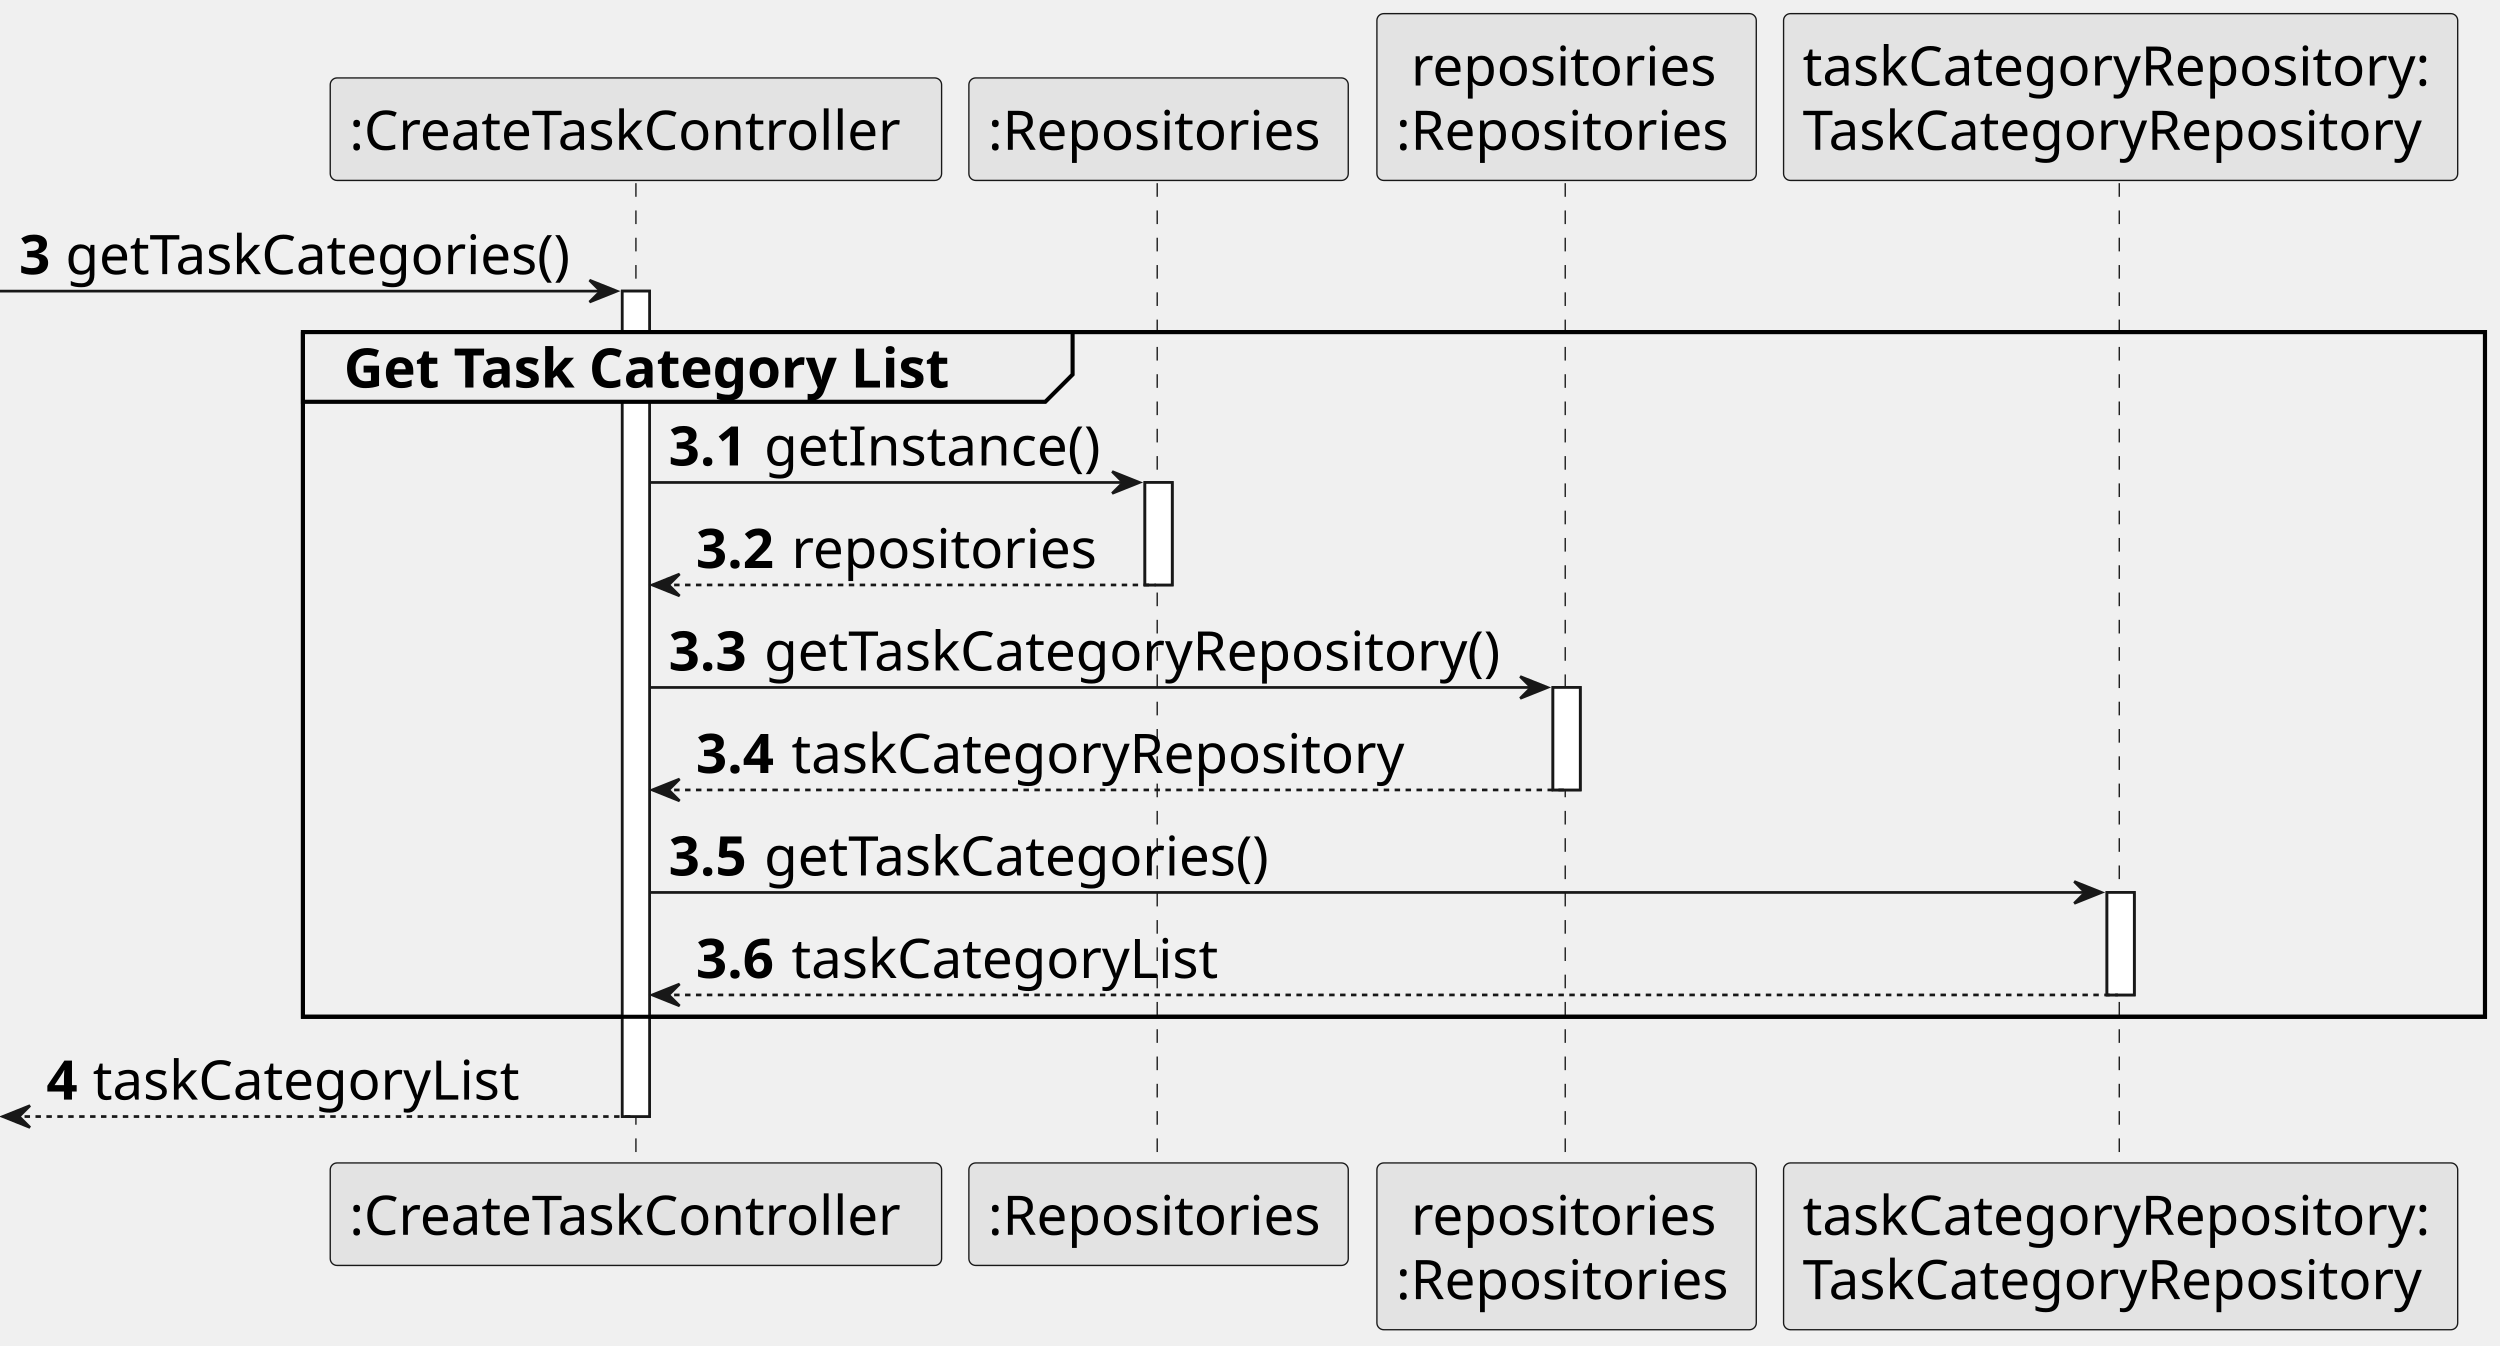
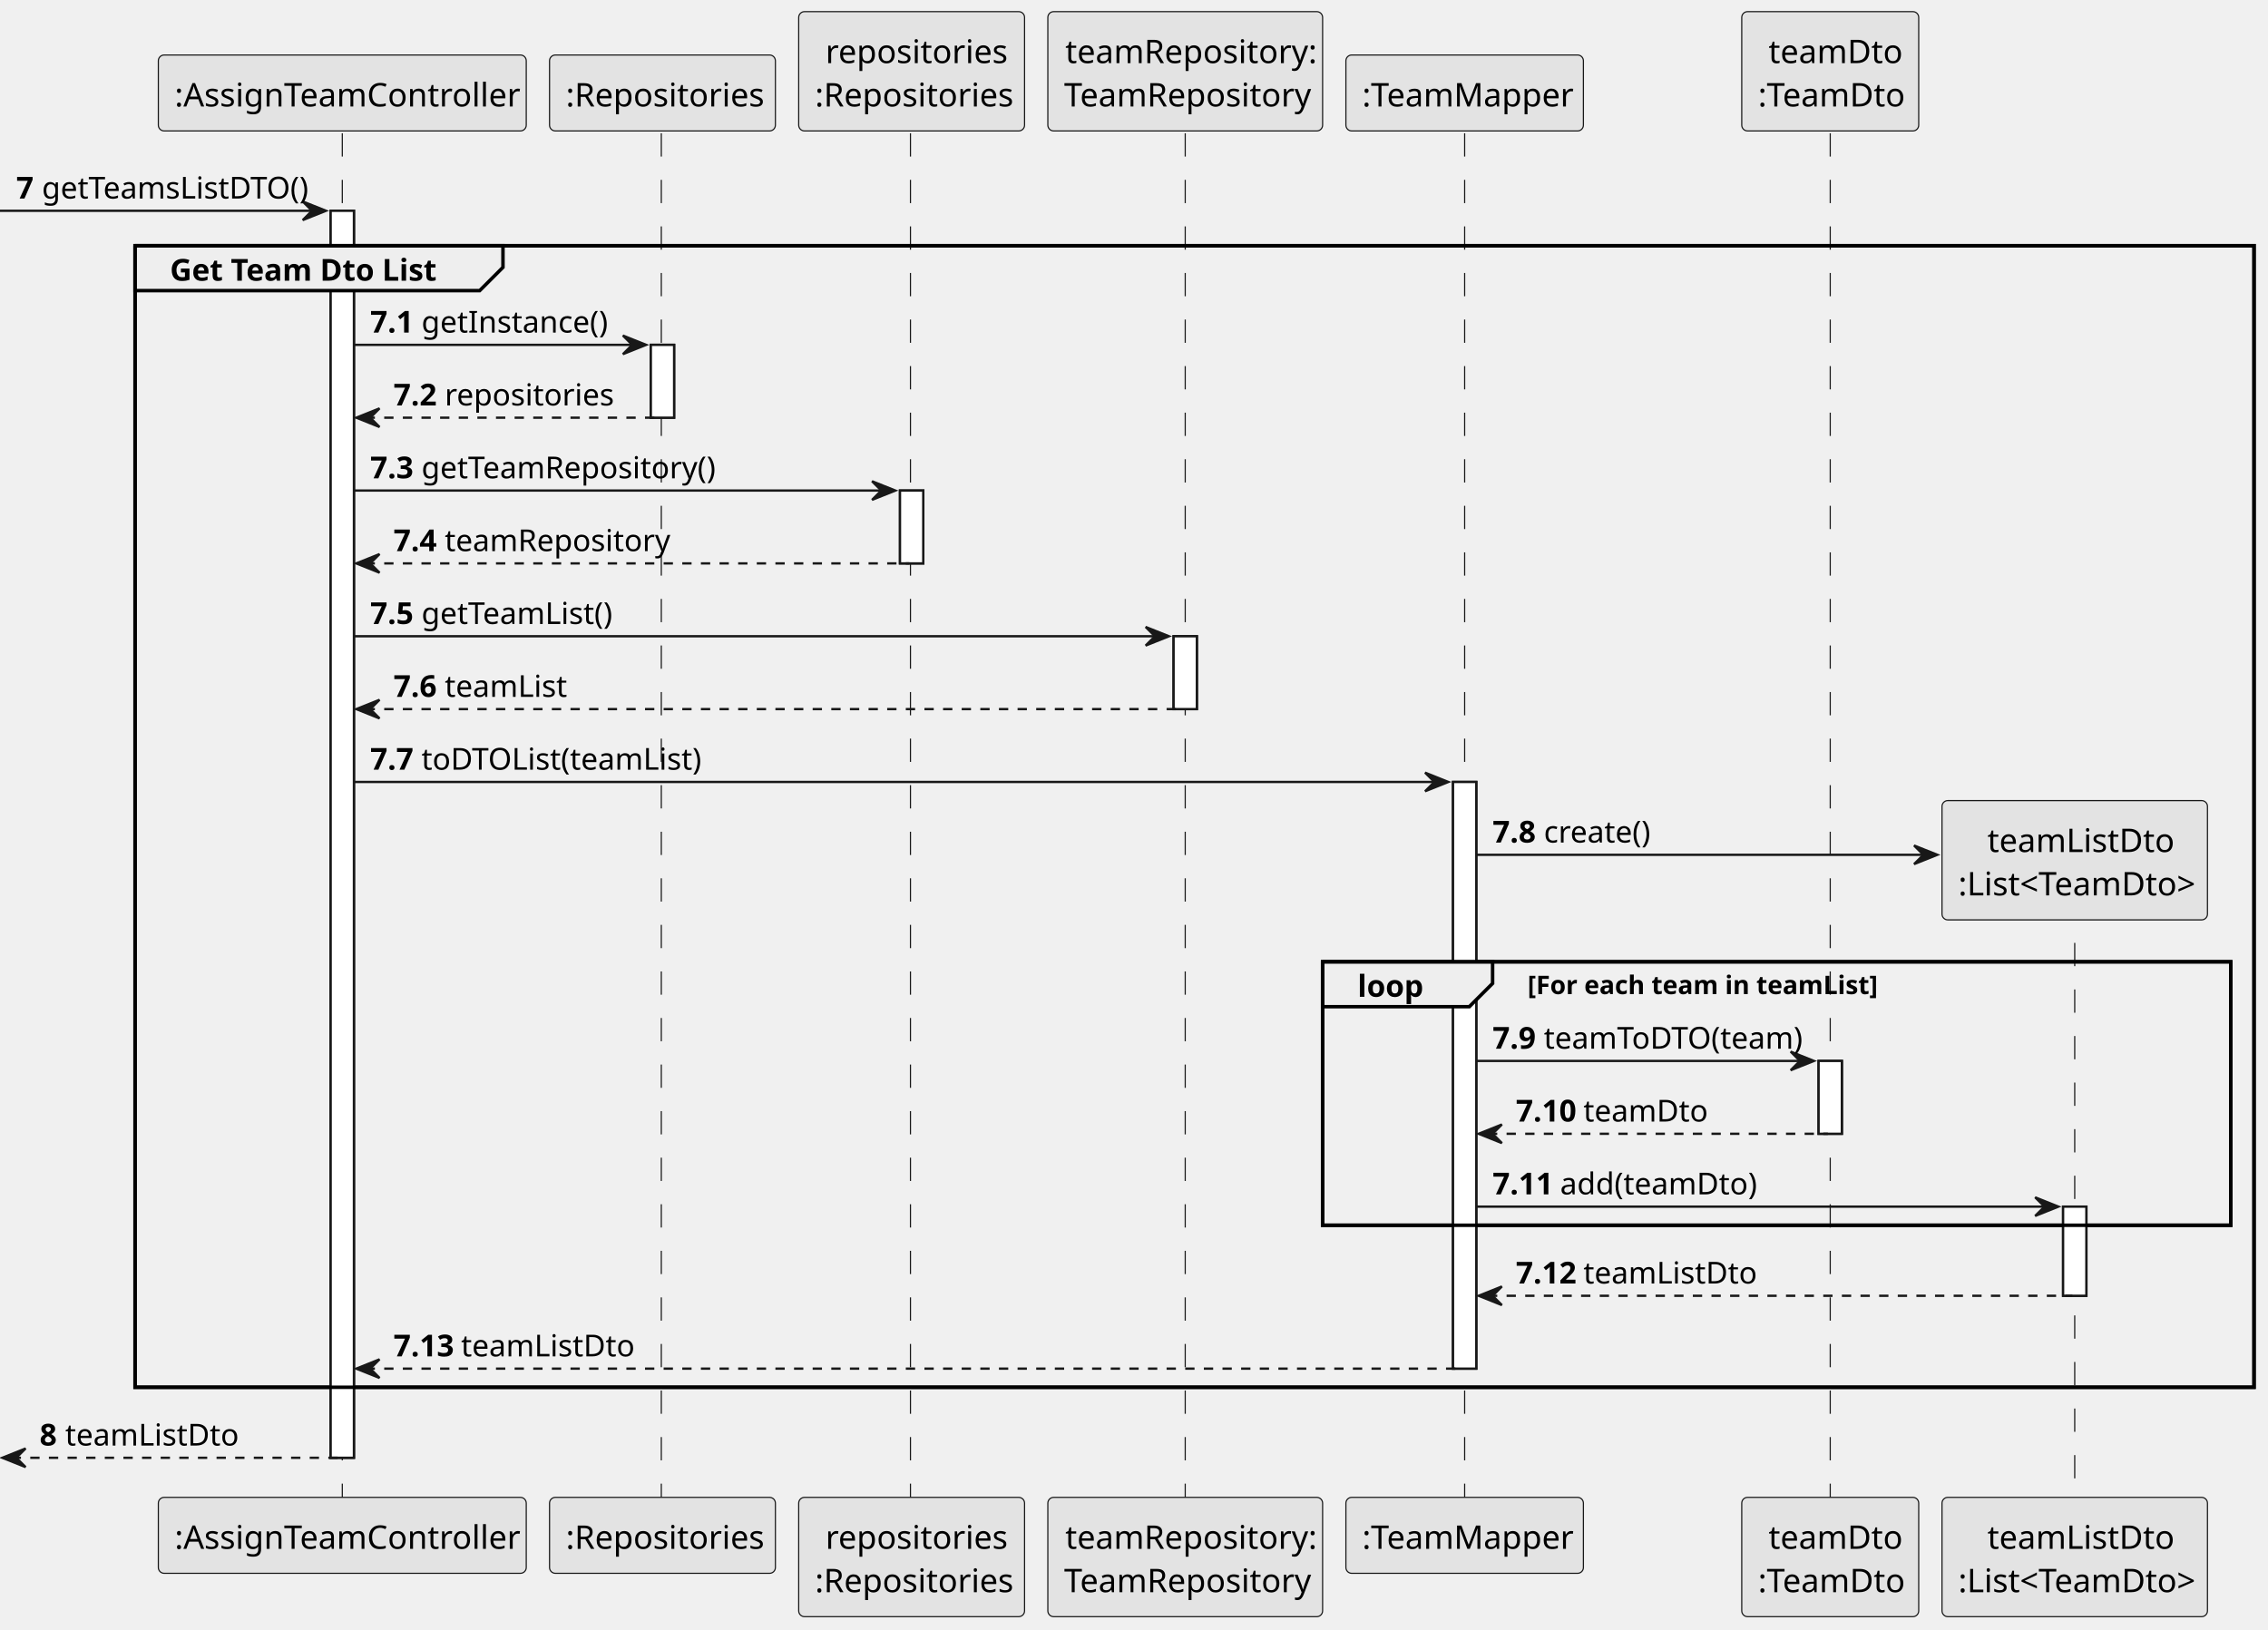
- <svg xmlns="http://www.w3.org/2000/svg" contentStyleType="text/css" height="493px" preserveAspectRatio="none" style="width:916px;height:493px;background:#FFFFFF;" version="1.1" viewBox="0 0 916 493" width="916px" zoomAndPan="magnify">
+ <svg xmlns="http://www.w3.org/2000/svg" contentStyleType="text/css" height="350px" preserveAspectRatio="none" style="width:487px;height:350px;background:#FFFFFF;" version="1.1" viewBox="0 0 487 350" width="487px" zoomAndPan="magnify">
  <defs />
  <g>
-     <rect fill="#FFFFFF" height="302.438" style="stroke:#181818;stroke-width:1.0;" width="10" x="228" y="106.664" />
-     <rect fill="#FFFFFF" height="37.555" style="stroke:#181818;stroke-width:1.0;" width="10" x="419.5" y="176.773" />
-     <rect fill="#FFFFFF" height="37.555" style="stroke:#181818;stroke-width:1.0;" width="10" x="569" y="251.883" />
-     <rect fill="#FFFFFF" height="37.555" style="stroke:#181818;stroke-width:1.0;" width="10" x="772" y="326.992" />
-     <rect fill="none" height="250.883" style="stroke:#000000;stroke-width:1.5;" width="799.5" x="111" y="121.664" />
-     <line style="stroke:#181818;stroke-width:0.5;stroke-dasharray:5.0,5.0;" x1="233" x2="233" y1="67.109" y2="427.102" />
-     <line style="stroke:#181818;stroke-width:0.5;stroke-dasharray:5.0,5.0;" x1="424" x2="424" y1="67.109" y2="427.102" />
-     <line style="stroke:#181818;stroke-width:0.5;stroke-dasharray:5.0,5.0;" x1="573.5" x2="573.5" y1="67.109" y2="427.102" />
-     <line style="stroke:#181818;stroke-width:0.5;stroke-dasharray:5.0,5.0;" x1="776.5" x2="776.5" y1="67.109" y2="427.102" />
-     <rect fill="#E3E3E3" height="37.555" rx="2.5" ry="2.5" style="stroke:#181818;stroke-width:0.5;" width="224" x="121" y="28.555" />
-     <text fill="#000000" font-family="sans-serif" font-size="20" lengthAdjust="spacing" textLength="210" x="128" y="54.891">:CreateTaskController</text>
-     <rect fill="#E3E3E3" height="37.555" rx="2.5" ry="2.5" style="stroke:#181818;stroke-width:0.5;" width="224" x="121" y="426.102" />
-     <text fill="#000000" font-family="sans-serif" font-size="20" lengthAdjust="spacing" textLength="210" x="128" y="452.438">:CreateTaskController</text>
-     <rect fill="#E3E3E3" height="37.555" rx="2.5" ry="2.5" style="stroke:#181818;stroke-width:0.5;" width="139" x="355" y="28.555" />
-     <text fill="#000000" font-family="sans-serif" font-size="20" lengthAdjust="spacing" textLength="125" x="362" y="54.891">:Repositories</text>
-     <rect fill="#E3E3E3" height="37.555" rx="2.5" ry="2.5" style="stroke:#181818;stroke-width:0.5;" width="139" x="355" y="426.102" />
-     <text fill="#000000" font-family="sans-serif" font-size="20" lengthAdjust="spacing" textLength="125" x="362" y="452.438">:Repositories</text>
-     <rect fill="#E3E3E3" height="61.109" rx="2.5" ry="2.5" style="stroke:#181818;stroke-width:0.5;" width="139" x="504.5" y="5" />
-     <text fill="#000000" font-family="sans-serif" font-size="20" lengthAdjust="spacing" textLength="114" x="517" y="31.336">repositories</text>
-     <text fill="#000000" font-family="sans-serif" font-size="20" lengthAdjust="spacing" textLength="125" x="511.5" y="54.891">:Repositories</text>
-     <rect fill="#E3E3E3" height="61.109" rx="2.5" ry="2.5" style="stroke:#181818;stroke-width:0.5;" width="139" x="504.5" y="426.102" />
-     <text fill="#000000" font-family="sans-serif" font-size="20" lengthAdjust="spacing" textLength="114" x="517" y="452.438">repositories</text>
-     <text fill="#000000" font-family="sans-serif" font-size="20" lengthAdjust="spacing" textLength="125" x="511.5" y="475.992">:Repositories</text>
-     <rect fill="#E3E3E3" height="61.109" rx="2.5" ry="2.5" style="stroke:#181818;stroke-width:0.5;" width="247" x="653.5" y="5" />
-     <text fill="#000000" font-family="sans-serif" font-size="20" lengthAdjust="spacing" textLength="233" x="660.5" y="31.336">taskCategoryRepository:</text>
-     <text fill="#000000" font-family="sans-serif" font-size="20" lengthAdjust="spacing" textLength="233" x="660.5" y="54.891">TaskCategoryRepository</text>
-     <rect fill="#E3E3E3" height="61.109" rx="2.5" ry="2.5" style="stroke:#181818;stroke-width:0.5;" width="247" x="653.5" y="426.102" />
-     <text fill="#000000" font-family="sans-serif" font-size="20" lengthAdjust="spacing" textLength="233" x="660.5" y="452.438">taskCategoryRepository:</text>
-     <text fill="#000000" font-family="sans-serif" font-size="20" lengthAdjust="spacing" textLength="233" x="660.5" y="475.992">TaskCategoryRepository</text>
-     <rect fill="#FFFFFF" height="302.438" style="stroke:#181818;stroke-width:1.0;" width="10" x="228" y="106.664" />
-     <rect fill="#FFFFFF" height="37.555" style="stroke:#181818;stroke-width:1.0;" width="10" x="419.5" y="176.773" />
-     <rect fill="#FFFFFF" height="37.555" style="stroke:#181818;stroke-width:1.0;" width="10" x="569" y="251.883" />
-     <rect fill="#FFFFFF" height="37.555" style="stroke:#181818;stroke-width:1.0;" width="10" x="772" y="326.992" />
-     <polygon fill="#181818" points="216,102.664,226,106.664,216,110.664,220,106.664" style="stroke:#181818;stroke-width:1.0;" />
-     <line style="stroke:#181818;stroke-width:1.0;" x1="0" x2="222" y1="106.664" y2="106.664" />
-     <text fill="#000000" font-family="sans-serif" font-size="20" font-weight="bold" lengthAdjust="spacing" textLength="13" x="7" y="100.445">3</text>
-     <text fill="#000000" font-family="sans-serif" font-size="20" lengthAdjust="spacing" textLength="192" x="24" y="100.445">getTaskCategories()</text>
-     <path d="M111,121.664 L393,121.664 L393,137.219 L383,147.219 L111,147.219 L111,121.664 " fill="#EEEEEE" style="stroke:#000000;stroke-width:1.5;" />
-     <rect fill="none" height="250.883" style="stroke:#000000;stroke-width:1.5;" width="799.5" x="111" y="121.664" />
-     <text fill="#000000" font-family="sans-serif" font-size="20" font-weight="bold" lengthAdjust="spacing" textLength="237" x="126" y="142">Get Task Category List</text>
-     <polygon fill="#181818" points="407.5,172.773,417.5,176.773,407.5,180.773,411.5,176.773" style="stroke:#181818;stroke-width:1.0;" />
-     <line style="stroke:#181818;stroke-width:1.0;" x1="238" x2="413.5" y1="176.773" y2="176.773" />
-     <text fill="#000000" font-family="sans-serif" font-size="20" font-weight="bold" lengthAdjust="spacing" textLength="31" x="245" y="170.555">3.1</text>
-     <text fill="#000000" font-family="sans-serif" font-size="20" lengthAdjust="spacing" textLength="123" x="280" y="170.555">getInstance()</text>
-     <polygon fill="#181818" points="249,210.328,239,214.328,249,218.328,245,214.328" style="stroke:#181818;stroke-width:1.0;" />
-     <line style="stroke:#181818;stroke-width:1.0;stroke-dasharray:2.0,2.0;" x1="243" x2="423.5" y1="214.328" y2="214.328" />
-     <text fill="#000000" font-family="sans-serif" font-size="20" font-weight="bold" lengthAdjust="spacing" textLength="31" x="255" y="208.109">3.2</text>
-     <text fill="#000000" font-family="sans-serif" font-size="20" lengthAdjust="spacing" textLength="114" x="290" y="208.109">repositories</text>
-     <polygon fill="#181818" points="557,247.883,567,251.883,557,255.883,561,251.883" style="stroke:#181818;stroke-width:1.0;" />
-     <line style="stroke:#181818;stroke-width:1.0;" x1="238" x2="563" y1="251.883" y2="251.883" />
-     <text fill="#000000" font-family="sans-serif" font-size="20" font-weight="bold" lengthAdjust="spacing" textLength="31" x="245" y="245.664">3.3</text>
-     <text fill="#000000" font-family="sans-serif" font-size="20" lengthAdjust="spacing" textLength="277" x="280" y="245.664">getTaskCategoryRepository()</text>
-     <polygon fill="#181818" points="249,285.438,239,289.438,249,293.438,245,289.438" style="stroke:#181818;stroke-width:1.0;" />
-     <line style="stroke:#181818;stroke-width:1.0;stroke-dasharray:2.0,2.0;" x1="243" x2="573" y1="289.438" y2="289.438" />
-     <text fill="#000000" font-family="sans-serif" font-size="20" font-weight="bold" lengthAdjust="spacing" textLength="31" x="255" y="283.219">3.4</text>
-     <text fill="#000000" font-family="sans-serif" font-size="20" lengthAdjust="spacing" textLength="227" x="290" y="283.219">taskCategoryRepository</text>
-     <polygon fill="#181818" points="760,322.992,770,326.992,760,330.992,764,326.992" style="stroke:#181818;stroke-width:1.0;" />
-     <line style="stroke:#181818;stroke-width:1.0;" x1="238" x2="766" y1="326.992" y2="326.992" />
-     <text fill="#000000" font-family="sans-serif" font-size="20" font-weight="bold" lengthAdjust="spacing" textLength="31" x="245" y="320.773">3.5</text>
-     <text fill="#000000" font-family="sans-serif" font-size="20" lengthAdjust="spacing" textLength="192" x="280" y="320.773">getTaskCategories()</text>
-     <polygon fill="#181818" points="249,360.547,239,364.547,249,368.547,245,364.547" style="stroke:#181818;stroke-width:1.0;" />
-     <line style="stroke:#181818;stroke-width:1.0;stroke-dasharray:2.0,2.0;" x1="243" x2="776" y1="364.547" y2="364.547" />
-     <text fill="#000000" font-family="sans-serif" font-size="20" font-weight="bold" lengthAdjust="spacing" textLength="31" x="255" y="358.328">3.6</text>
-     <text fill="#000000" font-family="sans-serif" font-size="20" lengthAdjust="spacing" textLength="159" x="290" y="358.328">taskCategoryList</text>
-     <polygon fill="#181818" points="11,405.102,1,409.102,11,413.102,7,409.102" style="stroke:#181818;stroke-width:1.0;" />
-     <line style="stroke:#181818;stroke-width:1.0;stroke-dasharray:2.0,2.0;" x1="5" x2="232" y1="409.102" y2="409.102" />
-     <text fill="#000000" font-family="sans-serif" font-size="20" font-weight="bold" lengthAdjust="spacing" textLength="13" x="17" y="402.883">4</text>
-     <text fill="#000000" font-family="sans-serif" font-size="20" lengthAdjust="spacing" textLength="159" x="34" y="402.883">taskCategoryList</text>
+     <rect fill="#FFFFFF" height="267.804" style="stroke:#181818;stroke-width:0.5;" width="5" x="71" y="45.267" />
+     <rect fill="#FFFFFF" height="15.646" style="stroke:#181818;stroke-width:0.5;" width="5" x="139.75" y="74.058" />
+     <rect fill="#FFFFFF" height="15.646" style="stroke:#181818;stroke-width:0.5;" width="5" x="193.25" y="105.349" />
+     <rect fill="#FFFFFF" height="15.646" style="stroke:#181818;stroke-width:0.5;" width="5" x="252" y="136.64" />
+     <rect fill="#FFFFFF" height="125.994" style="stroke:#181818;stroke-width:0.5;" width="5" x="312" y="167.931" />
+     <rect fill="#FFFFFF" height="15.646" style="stroke:#181818;stroke-width:0.5;" width="5" x="390.5" y="227.843" />
+     <rect fill="#FFFFFF" height="19.145" style="stroke:#181818;stroke-width:0.5;" width="5" x="443" y="259.134" />
+     <rect fill="none" height="245.158" style="stroke:#000000;stroke-width:0.75;" width="455" x="29" y="52.767" />
+     <rect fill="none" height="56.582" style="stroke:#000000;stroke-width:0.75;" width="195" x="284" y="206.552" />
+     <line style="stroke:#181818;stroke-width:0.25;stroke-dasharray:5.0,5.0;" x1="73.5" x2="73.5" y1="28.621" y2="322.07" />
+     <line style="stroke:#181818;stroke-width:0.25;stroke-dasharray:5.0,5.0;" x1="142" x2="142" y1="28.621" y2="322.07" />
+     <line style="stroke:#181818;stroke-width:0.25;stroke-dasharray:5.0,5.0;" x1="195.5" x2="195.5" y1="28.621" y2="322.07" />
+     <line style="stroke:#181818;stroke-width:0.25;stroke-dasharray:5.0,5.0;" x1="254.5" x2="254.5" y1="28.621" y2="322.07" />
+     <line style="stroke:#181818;stroke-width:0.25;stroke-dasharray:5.0,5.0;" x1="314.5" x2="314.5" y1="28.621" y2="322.07" />
+     <line style="stroke:#181818;stroke-width:0.25;stroke-dasharray:5.0,5.0;" x1="393" x2="393" y1="28.621" y2="322.07" />
+     <line style="stroke:#181818;stroke-width:0.25;stroke-dasharray:5.0,5.0;" x1="445.5" x2="445.5" y1="192.491" y2="322.07" />
+     <rect fill="#E3E3E3" height="16.311" rx="1.25" ry="1.25" style="stroke:#181818;stroke-width:0.25;" width="79" x="34" y="11.81" />
+     <text fill="#000000" font-family="sans-serif" font-size="7" lengthAdjust="spacing" textLength="72" x="37.5" y="22.864">:AssignTeamController</text>
+     <rect fill="#E3E3E3" height="16.311" rx="1.25" ry="1.25" style="stroke:#181818;stroke-width:0.25;" width="79" x="34" y="321.57" />
+     <text fill="#000000" font-family="sans-serif" font-size="7" lengthAdjust="spacing" textLength="72" x="37.5" y="332.624">:AssignTeamController</text>
+     <rect fill="#E3E3E3" height="16.311" rx="1.25" ry="1.25" style="stroke:#181818;stroke-width:0.25;" width="48.5" x="118" y="11.81" />
+     <text fill="#000000" font-family="sans-serif" font-size="7" lengthAdjust="spacing" textLength="41.5" x="121.5" y="22.864">:Repositories</text>
+     <rect fill="#E3E3E3" height="16.311" rx="1.25" ry="1.25" style="stroke:#181818;stroke-width:0.25;" width="48.5" x="118" y="321.57" />
+     <text fill="#000000" font-family="sans-serif" font-size="7" lengthAdjust="spacing" textLength="41.5" x="121.5" y="332.624">:Repositories</text>
+     <rect fill="#E3E3E3" height="25.621" rx="1.25" ry="1.25" style="stroke:#181818;stroke-width:0.25;" width="48.5" x="171.5" y="2.5" />
+     <text fill="#000000" font-family="sans-serif" font-size="7" lengthAdjust="spacing" textLength="37" x="177.25" y="13.554">repositories</text>
+     <text fill="#000000" font-family="sans-serif" font-size="7" lengthAdjust="spacing" textLength="41.5" x="175" y="22.864">:Repositories</text>
+     <rect fill="#E3E3E3" height="25.621" rx="1.25" ry="1.25" style="stroke:#181818;stroke-width:0.25;" width="48.5" x="171.5" y="321.57" />
+     <text fill="#000000" font-family="sans-serif" font-size="7" lengthAdjust="spacing" textLength="37" x="177.25" y="332.624">repositories</text>
+     <text fill="#000000" font-family="sans-serif" font-size="7" lengthAdjust="spacing" textLength="41.5" x="175" y="341.935">:Repositories</text>
+     <rect fill="#E3E3E3" height="25.621" rx="1.25" ry="1.25" style="stroke:#181818;stroke-width:0.25;" width="59" x="225" y="2.5" />
+     <text fill="#000000" font-family="sans-serif" font-size="7" lengthAdjust="spacing" textLength="51.5" x="228.75" y="13.554">teamRepository:</text>
+     <text fill="#000000" font-family="sans-serif" font-size="7" lengthAdjust="spacing" textLength="52" x="228.5" y="22.864">TeamRepository</text>
+     <rect fill="#E3E3E3" height="25.621" rx="1.25" ry="1.25" style="stroke:#181818;stroke-width:0.25;" width="59" x="225" y="321.57" />
+     <text fill="#000000" font-family="sans-serif" font-size="7" lengthAdjust="spacing" textLength="51.5" x="228.75" y="332.624">teamRepository:</text>
+     <text fill="#000000" font-family="sans-serif" font-size="7" lengthAdjust="spacing" textLength="52" x="228.5" y="341.935">TeamRepository</text>
+     <rect fill="#E3E3E3" height="16.311" rx="1.25" ry="1.25" style="stroke:#181818;stroke-width:0.25;" width="51" x="289" y="11.81" />
+     <text fill="#000000" font-family="sans-serif" font-size="7" lengthAdjust="spacing" textLength="44" x="292.5" y="22.864">:TeamMapper</text>
+     <rect fill="#E3E3E3" height="16.311" rx="1.25" ry="1.25" style="stroke:#181818;stroke-width:0.25;" width="51" x="289" y="321.57" />
+     <text fill="#000000" font-family="sans-serif" font-size="7" lengthAdjust="spacing" textLength="44" x="292.5" y="332.624">:TeamMapper</text>
+     <rect fill="#E3E3E3" height="25.621" rx="1.25" ry="1.25" style="stroke:#181818;stroke-width:0.25;" width="38" x="374" y="2.5" />
+     <text fill="#000000" font-family="sans-serif" font-size="7" lengthAdjust="spacing" textLength="26.5" x="379.75" y="13.554">teamDto</text>
+     <text fill="#000000" font-family="sans-serif" font-size="7" lengthAdjust="spacing" textLength="31" x="377.5" y="22.864">:TeamDto</text>
+     <rect fill="#E3E3E3" height="25.621" rx="1.25" ry="1.25" style="stroke:#181818;stroke-width:0.25;" width="38" x="374" y="321.57" />
+     <text fill="#000000" font-family="sans-serif" font-size="7" lengthAdjust="spacing" textLength="26.5" x="379.75" y="332.624">teamDto</text>
+     <text fill="#000000" font-family="sans-serif" font-size="7" lengthAdjust="spacing" textLength="31" x="377.5" y="341.935">:TeamDto</text>
+     <rect fill="#E3E3E3" height="25.621" rx="1.25" ry="1.25" style="stroke:#181818;stroke-width:0.25;" width="57" x="417" y="321.57" />
+     <text fill="#000000" font-family="sans-serif" font-size="7" lengthAdjust="spacing" textLength="37.5" x="426.75" y="332.624">teamListDto</text>
+     <text fill="#000000" font-family="sans-serif" font-size="7" lengthAdjust="spacing" textLength="50" x="420.5" y="341.935">:List&lt;TeamDto&gt;</text>
+     <rect fill="#FFFFFF" height="267.804" style="stroke:#181818;stroke-width:0.5;" width="5" x="71" y="45.267" />
+     <rect fill="#FFFFFF" height="15.646" style="stroke:#181818;stroke-width:0.5;" width="5" x="139.75" y="74.058" />
+     <rect fill="#FFFFFF" height="15.646" style="stroke:#181818;stroke-width:0.5;" width="5" x="193.25" y="105.349" />
+     <rect fill="#FFFFFF" height="15.646" style="stroke:#181818;stroke-width:0.5;" width="5" x="252" y="136.64" />
+     <rect fill="#FFFFFF" height="125.994" style="stroke:#181818;stroke-width:0.5;" width="5" x="312" y="167.931" />
+     <rect fill="#FFFFFF" height="15.646" style="stroke:#181818;stroke-width:0.5;" width="5" x="390.5" y="227.843" />
+     <rect fill="#FFFFFF" height="19.145" style="stroke:#181818;stroke-width:0.5;" width="5" x="443" y="259.134" />
+     <polygon fill="#181818" points="65,43.267,70,45.267,65,47.267,67,45.267" style="stroke:#181818;stroke-width:0.5;" />
+     <line style="stroke:#181818;stroke-width:0.5;" x1="0" x2="68" y1="45.267" y2="45.267" />
+     <text fill="#000000" font-family="sans-serif" font-size="6.5" font-weight="bold" lengthAdjust="spacing" textLength="3.5" x="3.5" y="42.635">7</text>
+     <text fill="#000000" font-family="sans-serif" font-size="6.5" lengthAdjust="spacing" textLength="56" x="9" y="42.635">getTeamsListDTO()</text>
+     <path d="M29,52.767 L108,52.767 L108,57.412 L103,62.412 L29,62.412 L29,52.767 " fill="#EEEEEE" style="stroke:#000000;stroke-width:0.75;" />
+     <rect fill="none" height="245.158" style="stroke:#000000;stroke-width:0.75;" width="455" x="29" y="52.767" />
+     <text fill="#000000" font-family="sans-serif" font-size="6.5" font-weight="bold" lengthAdjust="spacing" textLength="56.5" x="36.5" y="60.281">Get Team Dto List</text>
+     <polygon fill="#181818" points="133.75,72.058,138.75,74.058,133.75,76.058,135.75,74.058" style="stroke:#181818;stroke-width:0.5;" />
+     <line style="stroke:#181818;stroke-width:0.5;" x1="76" x2="136.75" y1="74.058" y2="74.058" />
+     <text fill="#000000" font-family="sans-serif" font-size="6.5" font-weight="bold" lengthAdjust="spacing" textLength="9" x="79.5" y="71.426">7.1</text>
+     <text fill="#000000" font-family="sans-serif" font-size="6.5" lengthAdjust="spacing" textLength="37.5" x="90.5" y="71.426">getInstance()</text>
+     <polygon fill="#181818" points="81.5,87.703,76.5,89.703,81.5,91.703,79.5,89.703" style="stroke:#181818;stroke-width:0.5;" />
+     <line style="stroke:#181818;stroke-width:0.5;stroke-dasharray:2.0,2.0;" x1="78.5" x2="141.75" y1="89.703" y2="89.703" />
+     <text fill="#000000" font-family="sans-serif" font-size="6.5" font-weight="bold" lengthAdjust="spacing" textLength="9" x="84.5" y="87.072">7.2</text>
+     <text fill="#000000" font-family="sans-serif" font-size="6.5" lengthAdjust="spacing" textLength="33.5" x="95.5" y="87.072">repositories</text>
+     <polygon fill="#181818" points="187.25,103.349,192.25,105.349,187.25,107.349,189.25,105.349" style="stroke:#181818;stroke-width:0.5;" />
+     <line style="stroke:#181818;stroke-width:0.5;" x1="76" x2="190.25" y1="105.349" y2="105.349" />
+     <text fill="#000000" font-family="sans-serif" font-size="6.5" font-weight="bold" lengthAdjust="spacing" textLength="9" x="79.5" y="102.717">7.3</text>
+     <text fill="#000000" font-family="sans-serif" font-size="6.5" lengthAdjust="spacing" textLength="60" x="90.5" y="102.717">getTeamRepository()</text>
+     <polygon fill="#181818" points="81.5,118.994,76.5,120.994,81.5,122.994,79.5,120.994" style="stroke:#181818;stroke-width:0.5;" />
+     <line style="stroke:#181818;stroke-width:0.5;stroke-dasharray:2.0,2.0;" x1="78.5" x2="195.25" y1="120.994" y2="120.994" />
+     <text fill="#000000" font-family="sans-serif" font-size="6.5" font-weight="bold" lengthAdjust="spacing" textLength="9" x="84.5" y="118.363">7.4</text>
+     <text fill="#000000" font-family="sans-serif" font-size="6.5" lengthAdjust="spacing" textLength="45.5" x="95.5" y="118.363">teamRepository</text>
+     <polygon fill="#181818" points="246,134.64,251,136.64,246,138.64,248,136.64" style="stroke:#181818;stroke-width:0.5;" />
+     <line style="stroke:#181818;stroke-width:0.5;" x1="76" x2="249" y1="136.64" y2="136.64" />
+     <text fill="#000000" font-family="sans-serif" font-size="6.5" font-weight="bold" lengthAdjust="spacing" textLength="9" x="79.5" y="134.008">7.5</text>
+     <text fill="#000000" font-family="sans-serif" font-size="6.5" lengthAdjust="spacing" textLength="39.5" x="90.5" y="134.008">getTeamList()</text>
+     <polygon fill="#181818" points="81.5,150.285,76.5,152.285,81.5,154.285,79.5,152.285" style="stroke:#181818;stroke-width:0.5;" />
+     <line style="stroke:#181818;stroke-width:0.5;stroke-dasharray:2.0,2.0;" x1="78.5" x2="254" y1="152.285" y2="152.285" />
+     <text fill="#000000" font-family="sans-serif" font-size="6.5" font-weight="bold" lengthAdjust="spacing" textLength="9" x="84.5" y="149.654">7.6</text>
+     <text fill="#000000" font-family="sans-serif" font-size="6.5" lengthAdjust="spacing" textLength="25" x="95.5" y="149.654">teamList</text>
+     <polygon fill="#181818" points="306,165.931,311,167.931,306,169.931,308,167.931" style="stroke:#181818;stroke-width:0.5;" />
+     <line style="stroke:#181818;stroke-width:0.5;" x1="76" x2="309" y1="167.931" y2="167.931" />
+     <text fill="#000000" font-family="sans-serif" font-size="6.5" font-weight="bold" lengthAdjust="spacing" textLength="9" x="79.5" y="165.299">7.7</text>
+     <text fill="#000000" font-family="sans-serif" font-size="6.5" lengthAdjust="spacing" textLength="58" x="90.5" y="165.299">toDTOList(teamList)</text>
+     <polygon fill="#181818" points="411,181.576,416,183.576,411,185.576,413,183.576" style="stroke:#181818;stroke-width:0.5;" />
+     <line style="stroke:#181818;stroke-width:0.5;" x1="317" x2="414" y1="183.576" y2="183.576" />
+     <text fill="#000000" font-family="sans-serif" font-size="6.5" font-weight="bold" lengthAdjust="spacing" textLength="9" x="320.5" y="180.945">7.8</text>
+     <text fill="#000000" font-family="sans-serif" font-size="6.5" lengthAdjust="spacing" textLength="22" x="331.5" y="180.945">create()</text>
+     <rect fill="#E3E3E3" height="25.621" rx="1.25" ry="1.25" style="stroke:#181818;stroke-width:0.25;" width="57" x="417" y="171.931" />
+     <text fill="#000000" font-family="sans-serif" font-size="7" lengthAdjust="spacing" textLength="37.5" x="426.75" y="182.984">teamListDto</text>
+     <text fill="#000000" font-family="sans-serif" font-size="7" lengthAdjust="spacing" textLength="50" x="420.5" y="192.295">:List&lt;TeamDto&gt;</text>
+     <path d="M284,206.552 L320.5,206.552 L320.5,211.197 L315.5,216.197 L284,216.197 L284,206.552 " fill="#EEEEEE" style="stroke:#000000;stroke-width:0.75;" />
+     <rect fill="none" height="56.582" style="stroke:#000000;stroke-width:0.75;" width="195" x="284" y="206.552" />
+     <text fill="#000000" font-family="sans-serif" font-size="6.5" font-weight="bold" lengthAdjust="spacing" textLength="14" x="291.5" y="214.066">loop</text>
+     <text fill="#000000" font-family="sans-serif" font-size="5.5" font-weight="bold" lengthAdjust="spacing" textLength="75.5" x="328" y="213.487">[For each team in teamList]</text>
+     <polygon fill="#181818" points="384.5,225.843,389.5,227.843,384.5,229.843,386.5,227.843" style="stroke:#181818;stroke-width:0.5;" />
+     <line style="stroke:#181818;stroke-width:0.5;" x1="317" x2="387.5" y1="227.843" y2="227.843" />
+     <text fill="#000000" font-family="sans-serif" font-size="6.5" font-weight="bold" lengthAdjust="spacing" textLength="9" x="320.5" y="225.211">7.9</text>
+     <text fill="#000000" font-family="sans-serif" font-size="6.5" lengthAdjust="spacing" textLength="53" x="331.5" y="225.211">teamToDTO(team)</text>
+     <polygon fill="#181818" points="322.5,241.488,317.5,243.488,322.5,245.488,320.5,243.488" style="stroke:#181818;stroke-width:0.5;" />
+     <line style="stroke:#181818;stroke-width:0.5;stroke-dasharray:2.0,2.0;" x1="319.5" x2="392.5" y1="243.488" y2="243.488" />
+     <text fill="#000000" font-family="sans-serif" font-size="6.5" font-weight="bold" lengthAdjust="spacing" textLength="12.5" x="325.5" y="240.857">7.10</text>
+     <text fill="#000000" font-family="sans-serif" font-size="6.5" lengthAdjust="spacing" textLength="24.5" x="340" y="240.857">teamDto</text>
+     <polygon fill="#181818" points="437,257.134,442,259.134,437,261.134,439,259.134" style="stroke:#181818;stroke-width:0.5;" />
+     <line style="stroke:#181818;stroke-width:0.5;" x1="317" x2="440" y1="259.134" y2="259.134" />
+     <text fill="#000000" font-family="sans-serif" font-size="6.5" font-weight="bold" lengthAdjust="spacing" textLength="12.5" x="320.5" y="256.502">7.11</text>
+     <text fill="#000000" font-family="sans-serif" font-size="6.5" lengthAdjust="spacing" textLength="39" x="335" y="256.502">add(teamDto)</text>
+     <polygon fill="#181818" points="322.5,276.279,317.5,278.279,322.5,280.279,320.5,278.279" style="stroke:#181818;stroke-width:0.5;" />
+     <line style="stroke:#181818;stroke-width:0.5;stroke-dasharray:2.0,2.0;" x1="319.5" x2="445" y1="278.279" y2="278.279" />
+     <text fill="#000000" font-family="sans-serif" font-size="6.5" font-weight="bold" lengthAdjust="spacing" textLength="12.5" x="325.5" y="275.648">7.12</text>
+     <text fill="#000000" font-family="sans-serif" font-size="6.5" lengthAdjust="spacing" textLength="35" x="340" y="275.648">teamListDto</text>
+     <polygon fill="#181818" points="81.5,291.925,76.5,293.925,81.5,295.925,79.5,293.925" style="stroke:#181818;stroke-width:0.5;" />
+     <line style="stroke:#181818;stroke-width:0.5;stroke-dasharray:2.0,2.0;" x1="78.5" x2="314" y1="293.925" y2="293.925" />
+     <text fill="#000000" font-family="sans-serif" font-size="6.5" font-weight="bold" lengthAdjust="spacing" textLength="12.5" x="84.5" y="291.293">7.13</text>
+     <text fill="#000000" font-family="sans-serif" font-size="6.5" lengthAdjust="spacing" textLength="35" x="99" y="291.293">teamListDto</text>
+     <polygon fill="#181818" points="5.5,311.07,0.5,313.07,5.5,315.07,3.5,313.07" style="stroke:#181818;stroke-width:0.5;" />
+     <line style="stroke:#181818;stroke-width:0.5;stroke-dasharray:2.0,2.0;" x1="2.5" x2="73" y1="313.07" y2="313.07" />
+     <text fill="#000000" font-family="sans-serif" font-size="6.5" font-weight="bold" lengthAdjust="spacing" textLength="3.5" x="8.5" y="310.439">8</text>
+     <text fill="#000000" font-family="sans-serif" font-size="6.5" lengthAdjust="spacing" textLength="35" x="14" y="310.439">teamListDto</text>
  </g>
</svg>
